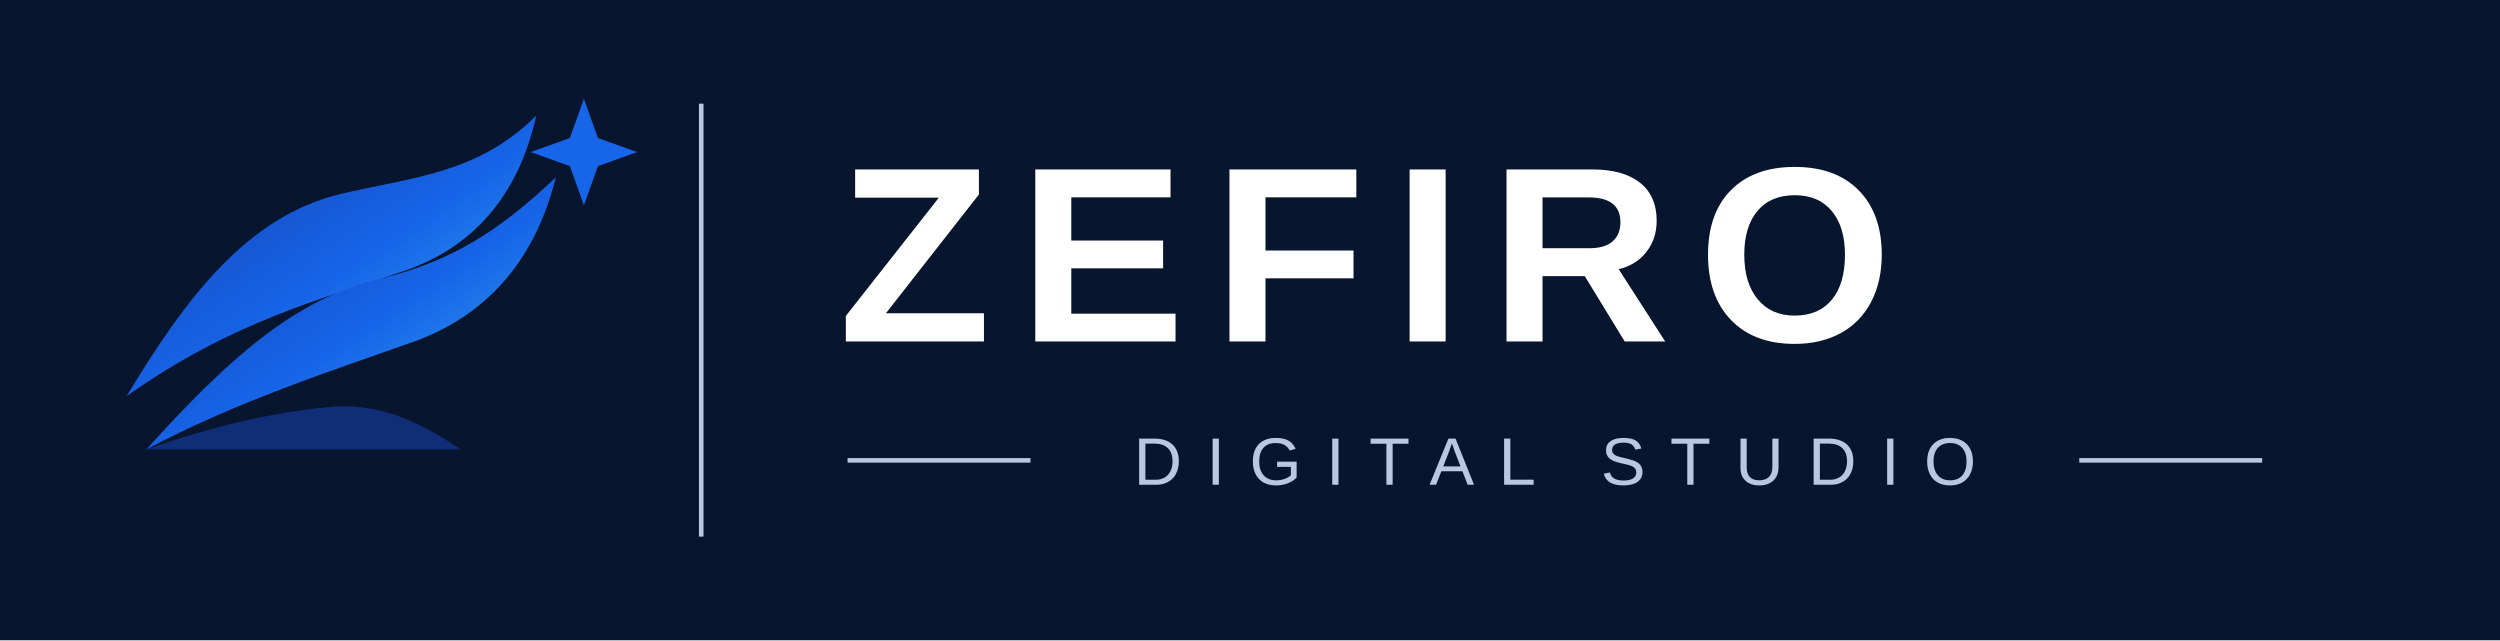
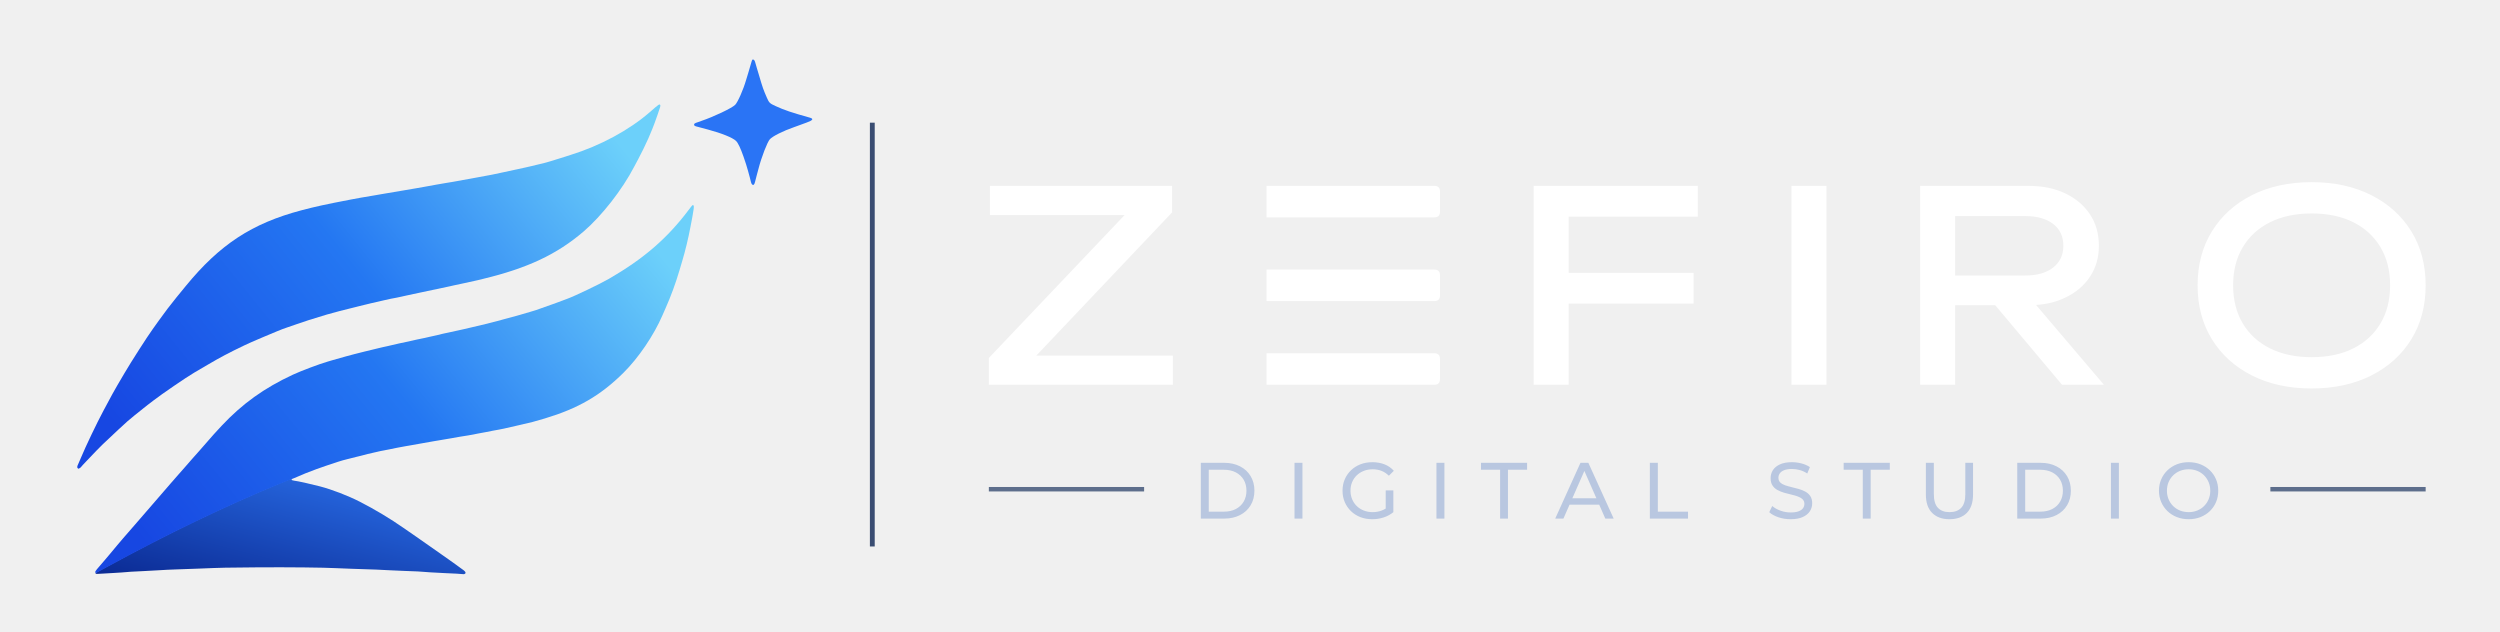
- <svg xmlns="http://www.w3.org/2000/svg" viewBox="0 0 820 210" role="img" aria-labelledby="title desc">
-   <rect width="820" height="210" fill="#07152F" />
-   <g transform="translate(25 14) scale(0.92)">
+ <svg xmlns="http://www.w3.org/2000/svg" viewBox="100 120 1345 340">
+   <g transform="translate(120 130)">
    <defs>
-       <linearGradient id="blue" x1="0" y1="0" x2="1" y2="1">
-         <stop offset="0" stop-color="#123DAD" />
-         <stop offset="0.55" stop-color="#1765E8" />
-         <stop offset="1" stop-color="#39B8F4" />
+       <linearGradient id="zwD" x1="0" y1="0.75" x2="1" y2="0.25">
+         <stop offset="0" stop-color="#1747E2" />
+         <stop offset="0.5" stop-color="#2477F2" />
+         <stop offset="1" stop-color="#6CD0FA" />
+       </linearGradient>
+       <linearGradient id="zbD" x1="0" y1="1" x2="1" y2="0">
+         <stop offset="0" stop-color="#0B2A93" />
+         <stop offset="1" stop-color="#2C74F0" />
      </linearGradient>
    </defs>
-     <path d="M18 126 C39 91 61 62 94 54 C119 48 143 47 164 26 C158 53 143 72 118 81 C89 91 56 99 18 126Z" fill="url(#blue)" />
-     <path d="M25 145 C54 113 78 91 109 84 C133 78 150 68 171 48 C164 76 148 96 122 106 C91 117 57 128 25 145Z" fill="url(#blue)" />
-     <path d="M25 145 C48 137 69 132 89 130 C106 128 121 134 137 145Z" fill="#102D78" />
-     <path d="M181 20 L186 34 L200 39 L186 44 L181 58 L176 44 L162 39 L176 34Z" fill="#1765E8" />
+     <path d="M229.25 298.90C228.86 298.79 223.57 298.49 219.25 298.33C216.68 298.24 213.23 298.05 211.58 297.92C206.12 297.47 203.64 297.34 198.00 297.17C194.93 297.07 190.77 296.89 188.75 296.76C185.30 296.53 182.21 296.41 169.17 296.00C166.19 295.91 162.44 295.76 160.83 295.67C154.23 295.31 135.24 295.12 118.42 295.23C101.93 295.34 99.60 295.39 87.00 295.91C83.75 296.04 78.42 296.24 75.17 296.33C71.91 296.43 67.83 296.62 66.08 296.76C64.34 296.89 60.33 297.12 57.17 297.25C51.59 297.49 48.89 297.66 45.42 297.99C44.50 298.07 42.62 298.19 41.25 298.25C39.88 298.31 37.18 298.47 35.26 298.60C29.83 298.97 29.80 299.02 37.25 294.96C69.86 277.15 100.82 262.23 130.73 249.90C135.19 248.06 136.60 247.54 136.77 247.69C136.90 247.79 136.96 247.93 136.92 248.00C136.77 248.23 137.23 248.46 138.08 248.57C140.64 248.91 146.76 250.27 152.17 251.68C158.59 253.35 167.13 256.64 173.50 259.88C181.49 263.95 190.20 269.17 197.17 274.08C197.95 274.62 200.16 276.15 202.08 277.46C204.01 278.78 207.80 281.43 210.50 283.34C213.20 285.26 216.86 287.82 218.62 289.04C221.28 290.88 226.56 294.66 229.39 296.76C230.26 297.40 230.65 298.05 230.40 298.45C230.23 298.73 229.57 298.99 229.25 298.90Z" fill="url(#zbD)" />
+     <path d="M31.37 298.13C30.96 297.72 31.22 297.28 33.46 294.71C34.72 293.26 36.12 291.63 36.58 291.08C37.03 290.53 38.23 289.11 39.25 287.92C40.26 286.72 41.92 284.74 42.92 283.51C43.93 282.28 45.39 280.56 46.17 279.68C46.96 278.80 49.02 276.43 50.75 274.42C54.06 270.56 55.70 268.67 61.52 261.99C68.95 253.47 70.45 251.72 71.73 250.18C72.45 249.30 74.04 247.48 75.26 246.14C76.49 244.80 78.40 242.62 79.52 241.31C80.63 239.99 82.43 237.93 83.52 236.72C84.61 235.52 86.12 233.82 86.88 232.95C95.38 223.21 95.92 222.60 99.24 219.07C110.44 207.15 122.15 198.75 137.58 191.58C141.97 189.54 151.84 185.82 156.17 184.58C156.95 184.35 158.33 183.95 159.25 183.67C161.58 182.97 164.27 182.21 166.42 181.65C167.42 181.39 169.08 180.94 170.08 180.67C171.09 180.39 172.59 180.01 173.42 179.82C174.24 179.63 175.40 179.34 176.00 179.17C176.60 179.00 178.28 178.59 179.75 178.26C181.22 177.92 183.09 177.47 183.92 177.25C184.74 177.03 185.72 176.80 186.08 176.74C186.45 176.68 187.46 176.46 188.33 176.25C191.92 175.37 198.43 173.93 200.00 173.66C200.60 173.57 201.42 173.38 201.83 173.24C202.25 173.11 203.33 172.86 204.25 172.68C206.66 172.22 210.65 171.36 211.24 171.18C211.52 171.09 212.24 170.93 212.83 170.83C213.43 170.73 214.44 170.51 215.08 170.33C216.53 169.93 219.59 169.22 221.58 168.84C223.26 168.51 226.19 167.87 228.83 167.25C229.80 167.02 231.56 166.61 232.75 166.34C239.97 164.67 245.21 163.39 247.25 162.80C248.53 162.43 250.26 161.96 251.08 161.75C254.63 160.86 260.87 159.11 265.17 157.80C266.68 157.34 268.07 156.92 268.25 156.87C268.55 156.79 270.80 155.99 276.92 153.80C277.93 153.44 279.24 152.96 279.83 152.75C280.43 152.54 281.63 152.09 282.50 151.75C283.37 151.42 284.57 150.97 285.17 150.75C289.16 149.32 302.81 142.77 307.68 139.96C326.45 129.10 339.06 118.18 350.70 102.68C352.60 100.16 352.73 100.05 353.17 100.59C353.44 100.91 353.20 103.03 352.50 106.67C352.24 108.00 351.79 110.36 351.50 111.92C350.34 118.11 348.71 124.88 347.00 130.58C346.54 132.14 345.89 134.32 345.56 135.42C343.50 142.43 340.96 149.34 338.00 156.00C337.53 157.05 336.82 158.67 336.42 159.59C331.78 170.37 323.54 182.51 315.42 190.56C303.11 202.76 291.13 209.71 273.08 215.14C267.41 216.84 265.82 217.26 259.92 218.58C258.04 219.00 255.29 219.63 251.17 220.58C250.20 220.80 248.89 221.06 248.25 221.16C247.61 221.26 246.15 221.53 245.00 221.75C243.85 221.98 242.13 222.32 241.17 222.51C240.20 222.70 238.37 223.04 237.10 223.26C235.83 223.49 234.72 223.71 234.65 223.76C234.57 223.81 233.33 224.03 231.88 224.25C228.24 224.81 225.45 225.28 223.00 225.75C221.85 225.97 220.32 226.23 219.58 226.33C218.85 226.43 217.65 226.63 216.92 226.78C216.18 226.92 214.68 227.18 213.58 227.34C211.69 227.63 209.15 228.08 205.17 228.83C204.20 229.01 202.52 229.31 201.42 229.50C200.32 229.69 198.78 229.95 198.00 230.09C195.65 230.49 191.36 231.33 189.50 231.75C188.54 231.97 187.38 232.20 186.92 232.25C186.08 232.36 183.61 232.89 181.00 233.52C180.22 233.71 178.80 234.04 177.83 234.25C176.87 234.47 175.78 234.75 175.42 234.88C175.05 235.01 174.45 235.17 174.08 235.23C173.72 235.29 172.74 235.52 171.92 235.75C170.00 236.27 167.13 236.99 166.17 237.20C164.67 237.51 159.52 239.14 155.33 240.61C153.64 241.21 151.31 242.03 150.17 242.42C147.41 243.37 141.35 245.82 138.46 247.15C137.85 247.43 137.26 247.67 137.16 247.67C137.06 247.67 134.52 248.67 131.53 249.90C101.63 262.17 69.80 277.50 37.14 295.36C34.14 296.99 31.66 298.33 31.63 298.33C31.59 298.33 31.48 298.24 31.37 298.13Z" fill="url(#zwD)" />
+     <path d="M21.76 241.84C21.41 241.46 21.51 240.81 22.08 239.67C22.29 239.25 22.99 237.64 23.63 236.08C26.09 230.16 32.03 217.73 35.63 211.00C40.40 202.07 41.36 200.31 43.16 197.25C44.24 195.42 45.94 192.53 46.93 190.83C50.43 184.84 59.41 170.83 62.21 167.00C62.92 166.04 64.38 164.00 65.45 162.46C68.16 158.62 71.91 153.69 75.00 149.92C76.43 148.17 78.64 145.47 79.91 143.92C98.27 121.50 115.58 110.17 142.17 103.14C149.87 101.11 154.85 100.02 168.83 97.33C172.64 96.60 175.28 96.14 181.58 95.09C182.41 94.95 184.13 94.65 185.42 94.42C187.79 93.99 188.30 93.90 196.33 92.58C198.85 92.16 202.12 91.61 203.58 91.34C205.05 91.07 207.60 90.62 209.25 90.34C210.90 90.05 213.19 89.63 214.33 89.41C215.48 89.19 217.19 88.89 218.14 88.75C219.08 88.61 220.19 88.42 220.60 88.33C221.00 88.24 222.18 88.05 223.21 87.91C224.24 87.76 225.50 87.54 226.00 87.41C226.50 87.29 227.85 87.03 229.00 86.85C230.15 86.67 231.83 86.38 232.75 86.19C233.67 86.01 235.73 85.62 237.33 85.34C244.22 84.10 245.56 83.83 249.25 83.01C250.53 82.72 252.63 82.27 253.92 82.00C255.20 81.73 257.30 81.28 258.58 81.00C259.87 80.71 261.78 80.30 262.83 80.07C263.89 79.85 265.31 79.52 266.00 79.34C266.69 79.16 267.96 78.85 268.83 78.65C272.05 77.93 272.97 77.69 275.55 76.93C277.01 76.51 279.67 75.69 281.47 75.10C283.27 74.52 285.76 73.72 287.00 73.34C302.89 68.42 318.55 59.96 329.60 50.33C334.52 46.03 334.73 45.89 335.18 46.43C335.47 46.78 335.26 47.56 333.79 51.67C333.14 53.45 332.41 55.52 332.16 56.25C331.69 57.62 330.35 60.91 328.83 64.42C327.68 67.08 324.56 73.48 323.34 75.67C322.81 76.63 321.85 78.43 321.20 79.67C314.86 91.94 303.69 106.23 293.92 114.59C279.52 126.90 263.77 134.29 239.67 140.09C238.80 140.29 237.48 140.62 236.75 140.80C235.28 141.17 232.31 141.82 229.75 142.34C225.55 143.20 224.14 143.50 224.02 143.57C223.95 143.61 222.97 143.84 221.82 144.07C217.45 144.96 211.48 146.22 207.17 147.17C203.16 148.06 200.45 148.63 198.67 148.99C197.70 149.19 196.35 149.49 195.67 149.66C194.98 149.84 193.89 150.07 193.25 150.17C191.93 150.37 188.90 151.00 186.42 151.59C184.50 152.04 181.52 152.73 179.58 153.16C178.85 153.33 177.65 153.62 176.92 153.81C176.18 154.00 174.46 154.43 173.08 154.75C171.71 155.08 170.06 155.49 169.42 155.67C168.78 155.85 167.76 156.10 167.17 156.23C165.64 156.56 159.82 158.10 155.83 159.23C154.49 159.61 149.82 161.04 146.00 162.25C145.04 162.55 142.26 163.49 139.83 164.33C137.40 165.18 134.97 166.02 134.42 166.19C133.10 166.62 130.74 167.51 129.00 168.25C128.22 168.58 126.61 169.25 125.42 169.75C124.23 170.24 122.61 170.92 121.83 171.25C121.05 171.59 119.48 172.26 118.33 172.75C114.36 174.45 113.57 174.80 111.42 175.83C102.93 179.90 98.69 182.14 91.75 186.22C88.63 188.05 85.37 189.96 84.50 190.47C80.26 192.96 66.80 202.16 62.42 205.57C61.23 206.49 59.95 207.47 59.58 207.74C59.22 208.01 58.02 208.96 56.92 209.85C55.82 210.75 53.75 212.40 52.33 213.52C49.67 215.64 47.84 217.24 43.57 221.24C35.31 228.96 33.65 230.55 31.80 232.53C30.67 233.74 28.38 236.14 26.71 237.87C25.04 239.60 23.67 241.09 23.67 241.17C23.67 241.35 22.50 242.17 22.24 242.17C22.14 242.17 21.92 242.02 21.76 241.84Z" fill="url(#zwD)" />
+     <path d="M384.54 89.12C384.35 88.92 384.11 88.37 384.01 87.92C383.91 87.46 383.65 86.41 383.43 85.58C383.20 84.76 382.75 83.07 382.41 81.83C381.89 79.88 381.07 77.31 380.00 74.24C378.41 69.70 377.07 66.88 375.97 65.81C374.20 64.07 368.21 61.66 360.75 59.66C359.65 59.37 357.93 58.91 356.92 58.64C355.91 58.37 354.81 58.08 354.49 57.99C353.56 57.75 353.20 57.26 353.51 56.70C353.73 56.31 354.26 56.08 357.51 54.99C364.00 52.80 373.59 48.24 375.47 46.45C376.88 45.10 379.93 38.19 381.41 33.00C381.66 32.13 382.16 30.48 382.53 29.34C382.89 28.20 383.49 26.19 383.84 24.86C384.20 23.54 384.58 22.36 384.68 22.23C385.16 21.66 386.03 22.30 386.25 23.38C386.32 23.68 386.74 25.15 387.20 26.67C387.66 28.18 388.21 30.04 388.44 30.79C390.27 37.06 390.68 38.21 392.55 42.50C393.77 45.31 394.09 45.62 397.24 47.06C401.95 49.23 406.12 50.63 415.51 53.24C417.89 53.89 417.47 54.66 414.06 55.90C412.97 56.30 411.33 56.90 410.42 57.24C409.50 57.58 408.00 58.12 407.08 58.45C401.24 60.49 395.71 63.27 394.20 64.90C392.82 66.40 389.73 74.39 388.10 80.67C387.87 81.54 387.41 83.26 387.07 84.50C386.73 85.74 386.35 87.24 386.22 87.83C385.86 89.45 385.27 89.91 384.54 89.12Z" fill="#2A74F5" />
  </g>
-   <path d="M230 34V176" stroke="#B9C7E0" stroke-width="1.5" />
-   <text x="275" y="112" fill="#FFFFFF" font-family="Montserrat, Avenir Next, Arial, sans-serif" font-size="82" font-weight="600" letter-spacing="9">ZEFIRO</text>
-   <path d="M278 151H338 M682 151H742" stroke="#B9C7E0" stroke-width="1.5" />
-   <text x="510" y="159" fill="#B9C7E0" text-anchor="middle" font-family="Montserrat, Avenir Next, Arial, sans-serif" font-size="22" font-weight="500" letter-spacing="8">DIGITAL STUDIO</text>
+   <rect x="568" y="186" width="2.6" height="228" fill="#3A4D72" />
+   <path d="M731.01 327L632 327L632 312.59L705.05 235.69L632.57 235.69L632.57 220L730.58 220L730.58 234.27L657.54 311.31L731.01 311.31L731.01 327ZM781.407 220h90.253q3.051 0 3.051 3.051v10.847q0 3.051 -3.051 3.051h-90.253zM781.407 265.026h90.253q3.051 0 3.051 3.051v10.847q0 3.051 -3.051 3.051h-90.253zM781.407 310.051h90.253q3.051 0 3.051 3.051v10.847q0 3.051 -3.051 3.051h-90.253zM925.11 220L1013.42 220L1013.42 236.55L943.94 236.55L943.94 266.79L1011.14 266.79L1011.14 283.34L943.94 283.34L943.94 327L925.11 327L925.11 220ZM1063.81 327L1063.81 220L1082.65 220L1082.65 327L1063.81 327ZM1173.42 284.20L1151.87 284.20L1151.87 327L1133.04 327L1133.04 220L1191.39 220Q1202.66 220 1211.15 224.07Q1219.64 228.13 1224.42 235.34Q1229.20 242.54 1229.20 252.24L1229.20 252.24Q1229.20 261.66 1224.42 268.86Q1219.64 276.07 1211.22 280.06L1211.22 280.06Q1204.23 283.49 1195.39 284.06L1195.39 284.06L1231.91 327L1209.37 327L1173.42 284.20ZM1151.87 236.26L1151.87 268.22L1189.68 268.22Q1199.10 268.22 1204.59 263.94Q1210.08 259.66 1210.08 252.24L1210.08 252.24Q1210.08 244.68 1204.59 240.47Q1199.10 236.26 1189.68 236.26L1189.68 236.26L1151.87 236.26ZM1343.65 329.00L1343.65 329.00Q1325.39 329.00 1311.55 322.01Q1297.71 315.02 1290.01 302.53Q1282.31 290.05 1282.31 273.50L1282.31 273.50Q1282.31 256.95 1290.01 244.47Q1297.71 231.98 1311.55 224.99Q1325.39 218.00 1343.65 218.00L1343.65 218.00Q1361.91 218.00 1375.75 224.99Q1389.59 231.98 1397.30 244.47Q1405 256.95 1405 273.50L1405 273.50Q1405 290.05 1397.30 302.53Q1389.59 315.02 1375.75 322.01Q1361.91 329.00 1343.65 329.00ZM1343.65 312.16L1343.65 312.16Q1356.64 312.16 1366.05 307.45Q1375.47 302.75 1380.68 294.04Q1385.88 285.34 1385.88 273.50L1385.88 273.50Q1385.88 261.66 1380.68 252.96Q1375.47 244.25 1366.05 239.55Q1356.64 234.84 1343.65 234.84L1343.65 234.84Q1330.81 234.84 1321.33 239.55Q1311.84 244.25 1306.63 252.96Q1301.42 261.66 1301.42 273.50L1301.42 273.50Q1301.42 285.34 1306.63 294.04Q1311.84 302.75 1321.33 307.45Q1330.81 312.16 1343.65 312.16Z" fill="#FFFFFF" />
+   <path d="M758.68 399L746.04 399L746.04 369L758.68 369Q763.48 369 767.14 370.89Q770.81 372.77 772.84 376.16Q774.88 379.54 774.88 384L774.88 384Q774.88 388.46 772.84 391.84Q770.81 395.23 767.14 397.11Q763.48 399 758.68 399L758.68 399ZM750.32 372.73L750.32 395.27L758.42 395.27Q762.15 395.27 764.87 393.86Q767.59 392.44 769.09 389.89Q770.59 387.34 770.59 384L770.59 384Q770.59 380.61 769.09 378.09Q767.59 375.56 764.87 374.14Q762.15 372.73 758.42 372.73L758.42 372.73L750.32 372.73ZM800.72 399L796.44 399L796.44 369L800.72 369L800.72 399ZM838.26 399.34L838.26 399.34Q834.79 399.34 831.88 398.21Q828.96 397.07 826.82 394.99Q824.68 392.91 823.48 390.13Q822.28 387.34 822.28 384Q822.28 380.66 823.48 377.87Q824.68 375.09 826.84 373.01Q829.01 370.93 831.92 369.79Q834.84 368.66 838.35 368.66L838.35 368.66Q841.91 368.66 844.86 369.81Q847.82 370.97 849.88 373.29L849.88 373.29L847.22 375.94Q845.38 374.14 843.21 373.31Q841.05 372.47 838.52 372.47L838.52 372.47Q835.95 372.47 833.74 373.33Q831.54 374.19 829.93 375.73Q828.32 377.27 827.44 379.39Q826.56 381.51 826.56 384L826.56 384Q826.56 386.44 827.44 388.56Q828.32 390.69 829.93 392.25Q831.54 393.81 833.72 394.67Q835.91 395.53 838.48 395.53L838.48 395.53Q840.88 395.53 843.11 394.76L843.11 394.76Q844.35 394.33 845.51 393.60L845.51 393.60L845.51 383.83L849.62 383.83L849.62 395.53Q847.39 397.41 844.41 398.38Q841.44 399.34 838.26 399.34ZM877.09 399L872.81 399L872.81 369L877.09 369L877.09 399ZM911.29 399L907.05 399L907.05 372.73L896.76 372.73L896.76 369L921.58 369L921.58 372.73L911.29 372.73L911.29 399ZM941.12 399L936.71 399L950.29 369L954.54 369L968.16 399L963.66 399L960.36 391.50L944.42 391.50L941.12 399ZM945.92 388.07L958.86 388.07L952.39 373.37L945.92 388.07ZM1008.15 399L987.62 399L987.62 369L991.91 369L991.91 395.27L1008.15 395.27L1008.15 399ZM1063.35 399.34L1063.35 399.34Q1059.92 399.34 1056.79 398.29Q1053.66 397.24 1051.86 395.57L1051.86 395.57L1053.45 392.23Q1055.16 393.73 1057.82 394.71Q1060.48 395.70 1063.35 395.70L1063.35 395.70Q1065.96 395.70 1067.59 395.10Q1069.22 394.50 1069.99 393.45Q1070.76 392.40 1070.76 391.07L1070.76 391.07Q1070.76 389.53 1069.76 388.59Q1068.75 387.64 1067.14 387.06Q1065.54 386.49 1063.61 386.06Q1061.68 385.63 1059.73 385.05Q1057.78 384.47 1056.17 383.57Q1054.56 382.67 1053.58 381.15Q1052.59 379.63 1052.59 377.23L1052.59 377.23Q1052.59 374.91 1053.81 372.96Q1055.04 371.01 1057.59 369.84Q1060.14 368.66 1064.08 368.66L1064.08 368.66Q1066.69 368.66 1069.26 369.34Q1071.84 370.03 1073.72 371.31L1073.72 371.31L1072.31 374.74Q1070.38 373.46 1068.24 372.88Q1066.09 372.30 1064.08 372.30L1064.08 372.30Q1061.55 372.30 1059.92 372.94Q1058.29 373.59 1057.54 374.66Q1056.79 375.73 1056.79 377.06L1056.79 377.06Q1056.79 378.64 1057.80 379.59Q1058.81 380.53 1060.41 381.09Q1062.02 381.64 1063.95 382.09Q1065.88 382.54 1067.83 383.10Q1069.78 383.66 1071.39 384.56Q1072.99 385.46 1073.98 386.96Q1074.96 388.46 1074.96 390.81L1074.96 390.81Q1074.96 393.09 1073.72 395.04Q1072.48 396.99 1069.89 398.16Q1067.29 399.34 1063.35 399.34ZM1106.42 399L1102.18 399L1102.18 372.73L1091.89 372.73L1091.89 369L1116.71 369L1116.71 372.73L1106.42 372.73L1106.42 399ZM1148.81 399.34L1148.81 399.34Q1142.89 399.34 1139.51 395.96Q1136.12 392.57 1136.12 386.06L1136.12 386.06L1136.12 369L1140.41 369L1140.41 385.89Q1140.41 390.90 1142.61 393.21Q1144.82 395.53 1148.85 395.53L1148.85 395.53Q1152.92 395.53 1155.13 393.21Q1157.34 390.90 1157.34 385.89L1157.34 385.89L1157.34 369L1161.49 369L1161.49 386.06Q1161.49 392.57 1158.13 395.96Q1154.76 399.34 1148.81 399.34ZM1197.92 399L1185.28 399L1185.28 369L1197.92 369Q1202.72 369 1206.39 370.89Q1210.05 372.77 1212.09 376.16Q1214.12 379.54 1214.12 384L1214.12 384Q1214.12 388.46 1212.09 391.84Q1210.05 395.23 1206.39 397.11Q1202.72 399 1197.92 399L1197.92 399ZM1189.56 372.73L1189.56 395.27L1197.66 395.27Q1201.39 395.27 1204.11 393.86Q1206.84 392.44 1208.34 389.89Q1209.84 387.34 1209.84 384L1209.84 384Q1209.84 380.61 1208.34 378.09Q1206.84 375.56 1204.11 374.14Q1201.39 372.73 1197.66 372.73L1197.66 372.73L1189.56 372.73ZM1239.96 399L1235.68 399L1235.68 369L1239.96 369L1239.96 399ZM1277.51 399.34L1277.51 399.34Q1274.08 399.34 1271.14 398.19Q1268.21 397.03 1266.06 394.95Q1263.92 392.87 1262.72 390.09Q1261.52 387.30 1261.52 384L1261.52 384Q1261.52 380.70 1262.72 377.91Q1263.92 375.13 1266.06 373.05Q1268.21 370.97 1271.12 369.81Q1274.04 368.66 1277.51 368.66L1277.51 368.66Q1280.94 368.66 1283.83 369.79Q1286.72 370.93 1288.89 373.01Q1291.05 375.09 1292.23 377.87Q1293.41 380.66 1293.41 384L1293.41 384Q1293.41 387.34 1292.23 390.13Q1291.05 392.91 1288.89 394.99Q1286.72 397.07 1283.83 398.21Q1280.94 399.34 1277.51 399.34ZM1277.51 395.53L1277.51 395.53Q1279.99 395.53 1282.11 394.67Q1284.24 393.81 1285.80 392.25Q1287.36 390.69 1288.24 388.59Q1289.12 386.49 1289.12 384L1289.12 384Q1289.12 381.51 1288.24 379.41Q1287.36 377.31 1285.80 375.75Q1284.24 374.19 1282.11 373.33Q1279.99 372.47 1277.51 372.47L1277.51 372.47Q1274.98 372.47 1272.86 373.33Q1270.74 374.19 1269.15 375.75Q1267.56 377.31 1266.69 379.41Q1265.81 381.51 1265.81 384L1265.81 384Q1265.81 386.49 1266.69 388.59Q1267.56 390.69 1269.15 392.25Q1270.74 393.81 1272.86 394.67Q1274.98 395.53 1277.51 395.53Z" fill="#B9C7E0" />
+   <rect x="632" y="382" width="83.536" height="2.4" fill="#5D6E8C" />
+   <rect x="1321.464" y="382" width="83.536" height="2.4" fill="#5D6E8C" />
</svg>
